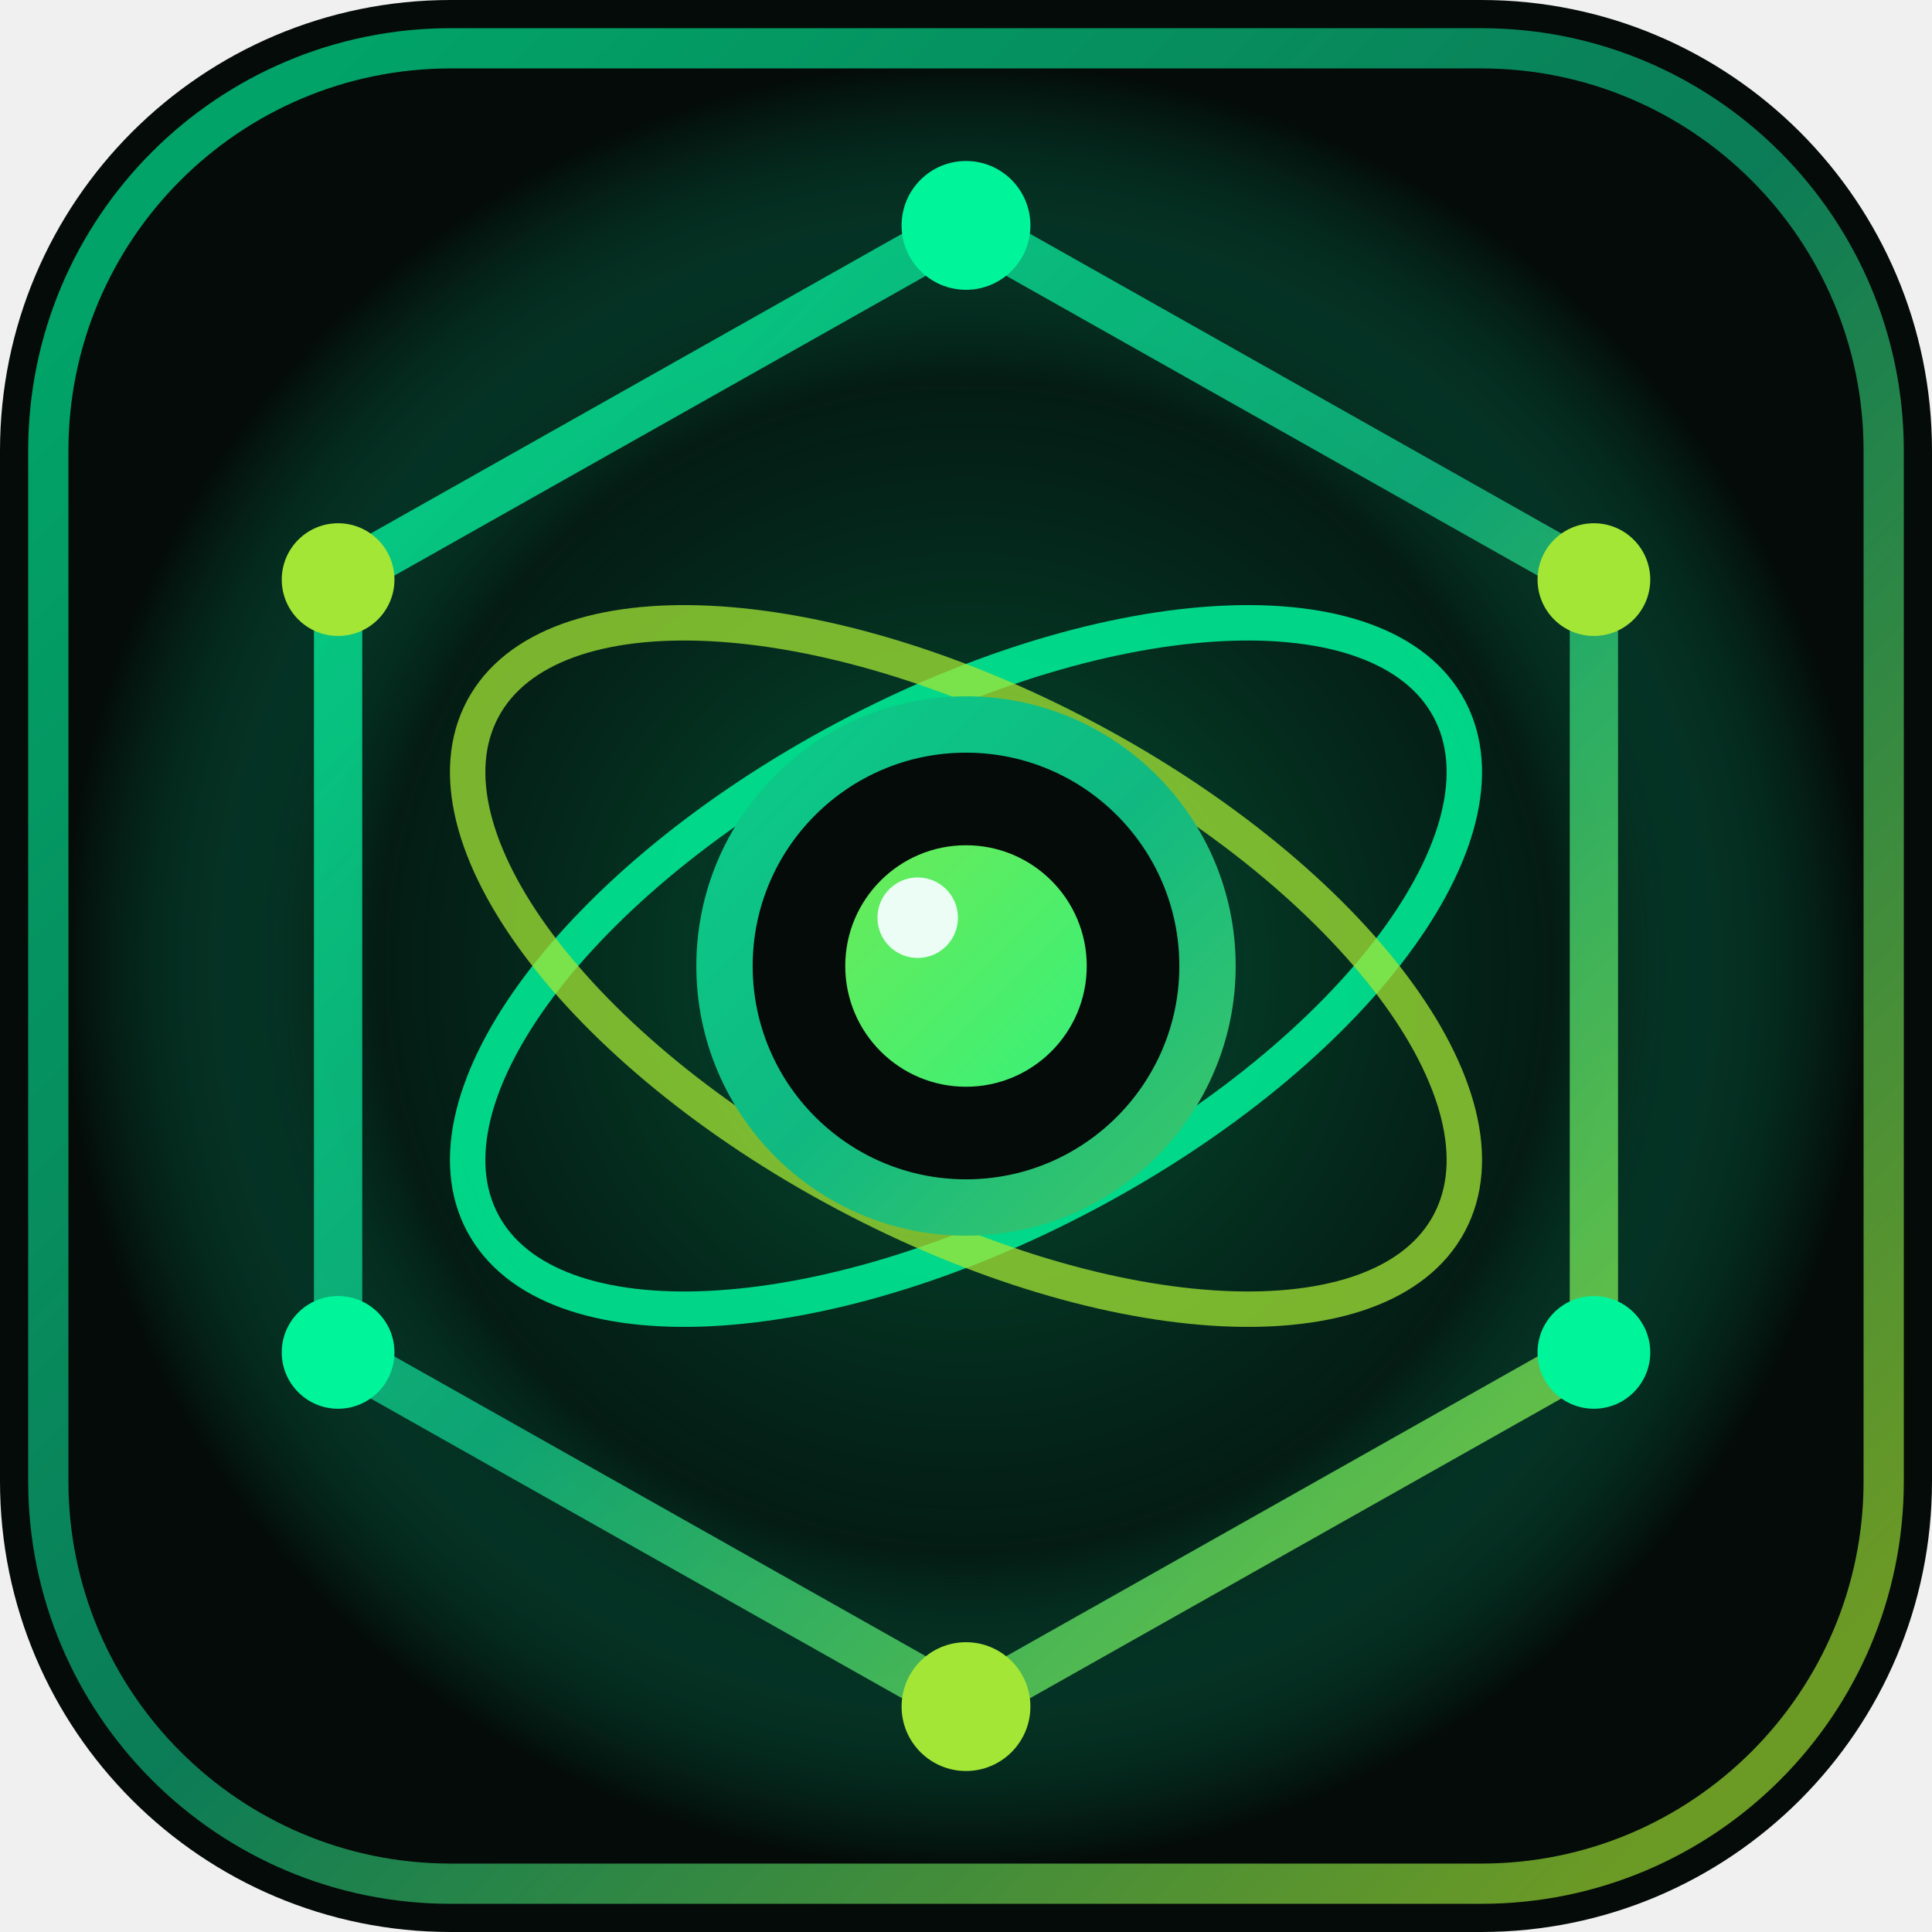
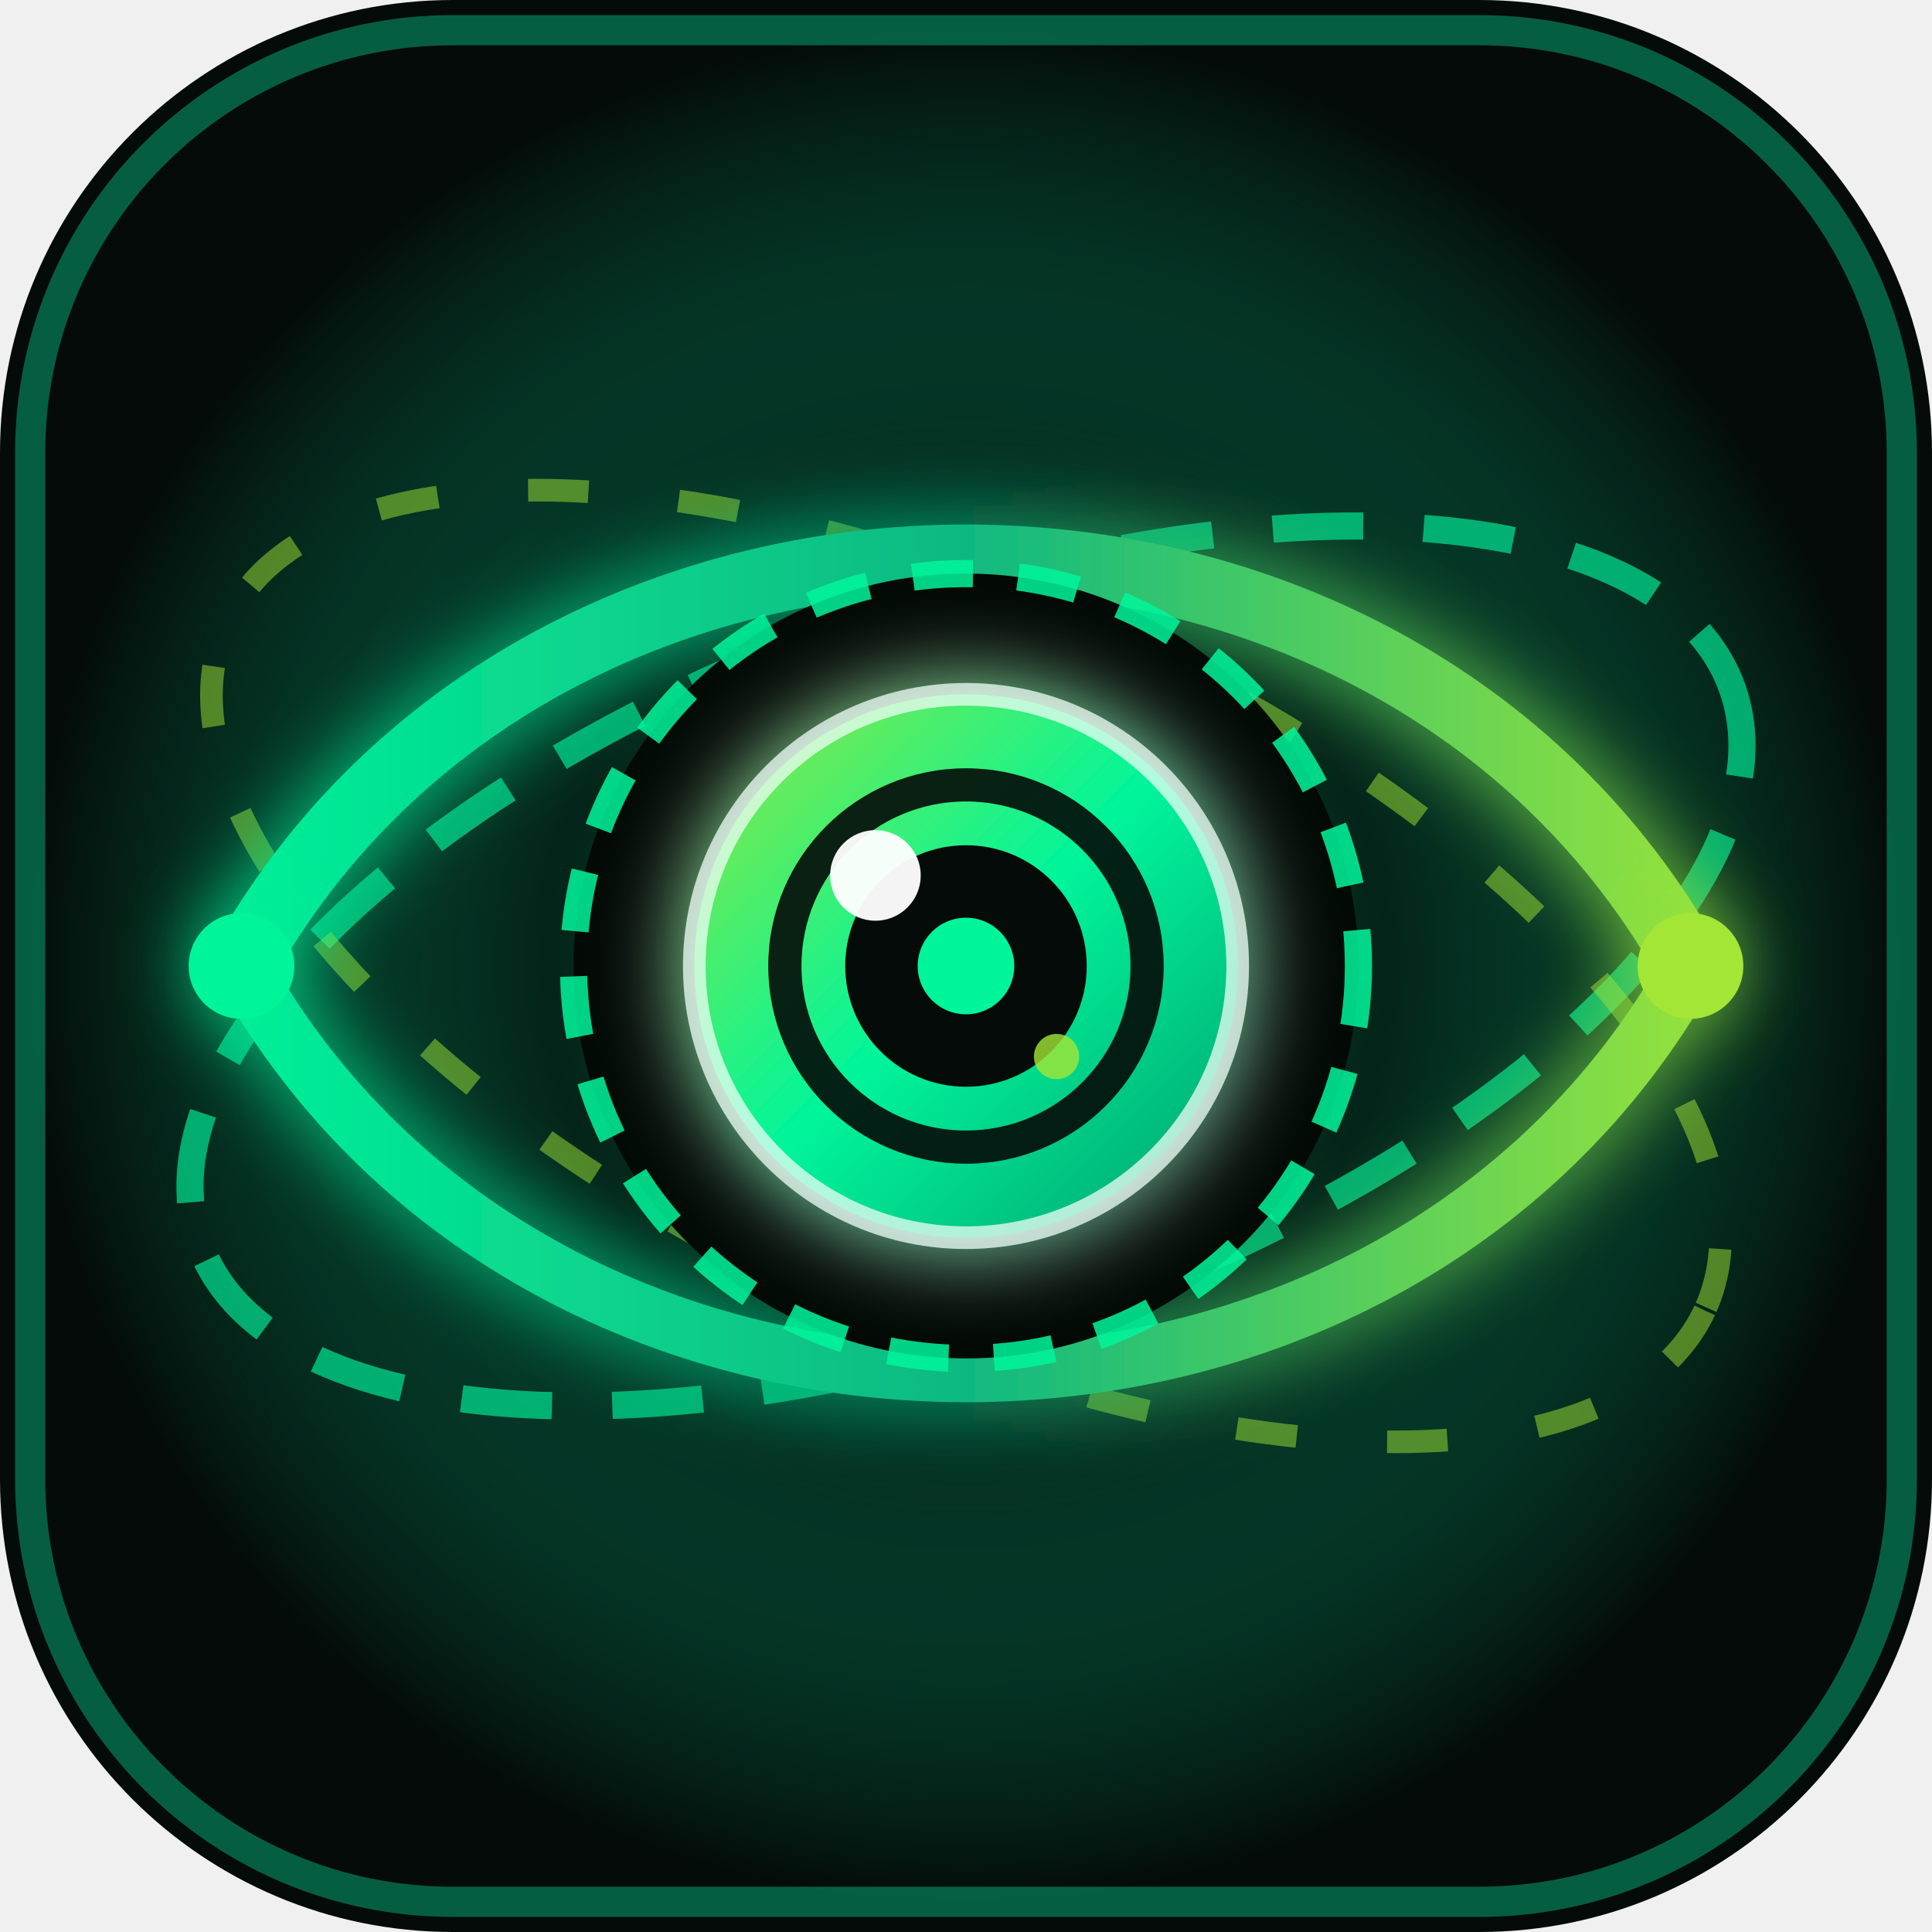
- <svg xmlns="http://www.w3.org/2000/svg" viewBox="0 0 120 120" fill="none">
+ <svg xmlns="http://www.w3.org/2000/svg" viewBox="0 0 128 128" fill="none">
  <defs>
-     <radialGradient id="bgGlow" cx="50%" cy="50%" r="50%">
-       <stop offset="0%" stop-color="#00F59B" stop-opacity="0.32" />
-       <stop offset="65%" stop-color="#059669" stop-opacity="0.12" />
+     <radialGradient id="eyeGlow" cx="50%" cy="50%" r="50%">
+       <stop offset="0%" stop-color="#00F59B" stop-opacity="0.45" />
+       <stop offset="45%" stop-color="#059669" stop-opacity="0.18" />
      <stop offset="100%" stop-color="#040B08" stop-opacity="1" />
    </radialGradient>
-     <linearGradient id="emeraldGrad" x1="12" y1="12" x2="108" y2="108" gradientUnits="userSpaceOnUse">
+     <linearGradient id="lidGrad" x1="10" y1="64" x2="118" y2="64" gradientUnits="userSpaceOnUse">
      <stop offset="0%" stop-color="#00F59B" />
      <stop offset="50%" stop-color="#10B981" />
      <stop offset="100%" stop-color="#A3E635" />
    </linearGradient>
-     <linearGradient id="irisCore" x1="35" y1="35" x2="85" y2="85" gradientUnits="userSpaceOnUse">
+     <linearGradient id="irisGrad" x1="44" y1="44" x2="84" y2="84" gradientUnits="userSpaceOnUse">
      <stop offset="0%" stop-color="#A3E635" />
-       <stop offset="100%" stop-color="#00F59B" />
+       <stop offset="50%" stop-color="#00F59B" />
+       <stop offset="100%" stop-color="#059669" />
    </linearGradient>
+     <filter id="neonBlur" x="-30%" y="-30%" width="160%" height="160%">
+       <feGaussianBlur stdDeviation="2.8" result="blur" />
+       <feMerge>
+         <feMergeNode in="blur" />
+         <feMergeNode in="SourceGraphic" />
+       </feMerge>
+     </filter>
  </defs>
-   <rect width="120" height="120" rx="28" fill="#040B08" />
-   <rect x="3" y="3" width="114" height="114" rx="25" fill="url(#bgGlow)" stroke="url(#emeraldGrad)" stroke-width="2.5" stroke-opacity="0.65" />
-   <polygon points="60,14 99,36 99,84 60,106 21,84 21,36" stroke="url(#emeraldGrad)" stroke-width="3" fill="none" stroke-linejoin="round" opacity="0.85" />
-   <ellipse cx="60" cy="60" rx="34" ry="16" transform="rotate(-28 60 60)" stroke="#00F59B" stroke-width="2.2" fill="none" opacity="0.85" />
-   <ellipse cx="60" cy="60" rx="34" ry="16" transform="rotate(28 60 60)" stroke="#A3E635" stroke-width="2.2" fill="none" opacity="0.75" />
-   <circle cx="60" cy="60" r="15" fill="#040B08" stroke="url(#emeraldGrad)" stroke-width="3.5" />
-   <circle cx="60" cy="60" r="7.5" fill="url(#irisCore)" />
-   <circle cx="57" cy="57" r="2.5" fill="#ECFDF5" />
-   <circle cx="60" cy="14" r="4" fill="#00F59B" />
-   <circle cx="99" cy="36" r="3.5" fill="#A3E635" />
-   <circle cx="99" cy="84" r="3.5" fill="#00F59B" />
-   <circle cx="60" cy="106" r="4" fill="#A3E635" />
-   <circle cx="21" cy="84" r="3.5" fill="#00F59B" />
-   <circle cx="21" cy="36" r="3.5" fill="#A3E635" />
+   <rect width="128" height="128" rx="30" fill="#040B08" />
+   <rect x="2" y="2" width="124" height="124" rx="28" fill="url(#eyeGlow)" stroke="#059669" stroke-width="2" stroke-opacity="0.6" />
+   <g>
+     <ellipse cx="64" cy="64" rx="54" ry="24" transform="rotate(-20 64 64)" stroke="#00F59B" stroke-width="1.8" stroke-dasharray="6 4" stroke-opacity="0.65">
+       <animateTransform attributeName="transform" type="rotate" from="-20 64 64" to="340 64 64" dur="16s" repeatCount="indefinite" />
+     </ellipse>
+     <ellipse cx="64" cy="64" rx="54" ry="24" transform="rotate(25 64 64)" stroke="#A3E635" stroke-width="1.5" stroke-dasharray="4 6" stroke-opacity="0.5">
+       <animateTransform attributeName="transform" type="rotate" from="25 64 64" to="-335 64 64" dur="22s" repeatCount="indefinite" />
+     </ellipse>
+   </g>
+   <path d="M 16 64 C 36 28, 92 28, 112 64" fill="none" stroke="url(#lidGrad)" stroke-width="4.5" stroke-linecap="round" filter="url(#neonBlur)">
+     <animate attributeName="d" values="M 16 64 C 36 28, 92 28, 112 64; M 16 64 C 36 34, 92 34, 112 64; M 16 64 C 36 28, 92 28, 112 64" dur="4s" repeatCount="indefinite" />
+   </path>
+   <path d="M 16 64 C 36 100, 92 100, 112 64" fill="none" stroke="url(#lidGrad)" stroke-width="3.8" stroke-linecap="round" filter="url(#neonBlur)">
+     <animate attributeName="d" values="M 16 64 C 36 100, 92 100, 112 64; M 16 64 C 36 94, 92 94, 112 64; M 16 64 C 36 100, 92 100, 112 64" dur="4s" repeatCount="indefinite" />
+   </path>
+   <circle cx="16" cy="64" r="3.5" fill="#00F59B" />
+   <circle cx="112" cy="64" r="3.5" fill="#A3E635" />
+   <g>
+     <circle cx="64" cy="64" r="26" fill="#030A06" stroke="#00F59B" stroke-width="1.8" stroke-dasharray="4 3" stroke-opacity="0.85" />
+     <animateTransform attributeName="transform" type="rotate" from="0 64 64" to="360 64 64" dur="8s" repeatCount="indefinite" />
+   </g>
+   <circle cx="64" cy="64" r="18" fill="url(#irisGrad)" stroke="#ECFDF5" stroke-width="1.5" stroke-opacity="0.75" filter="url(#neonBlur)">
+     <animate attributeName="r" values="18; 19.5; 18" dur="2.4s" repeatCount="indefinite" />
+   </circle>
+   <circle cx="64" cy="64" r="12" fill="none" stroke="#040B08" stroke-width="2.2" stroke-opacity="0.9" />
+   <circle cx="64" cy="64" r="8" fill="#040B08">
+     <animate attributeName="r" values="8; 6.5; 8" dur="3s" repeatCount="indefinite" />
+   </circle>
+   <circle cx="64" cy="64" r="3.2" fill="#00F59B">
+     <animate attributeName="r" values="3.2; 4; 3.2" dur="1.8s" repeatCount="indefinite" />
+   </circle>
+   <circle cx="58" cy="58" r="3" fill="#FFFFFF" fill-opacity="0.95" />
+   <circle cx="70" cy="70" r="1.5" fill="#A3E635" fill-opacity="0.8" />
</svg>
